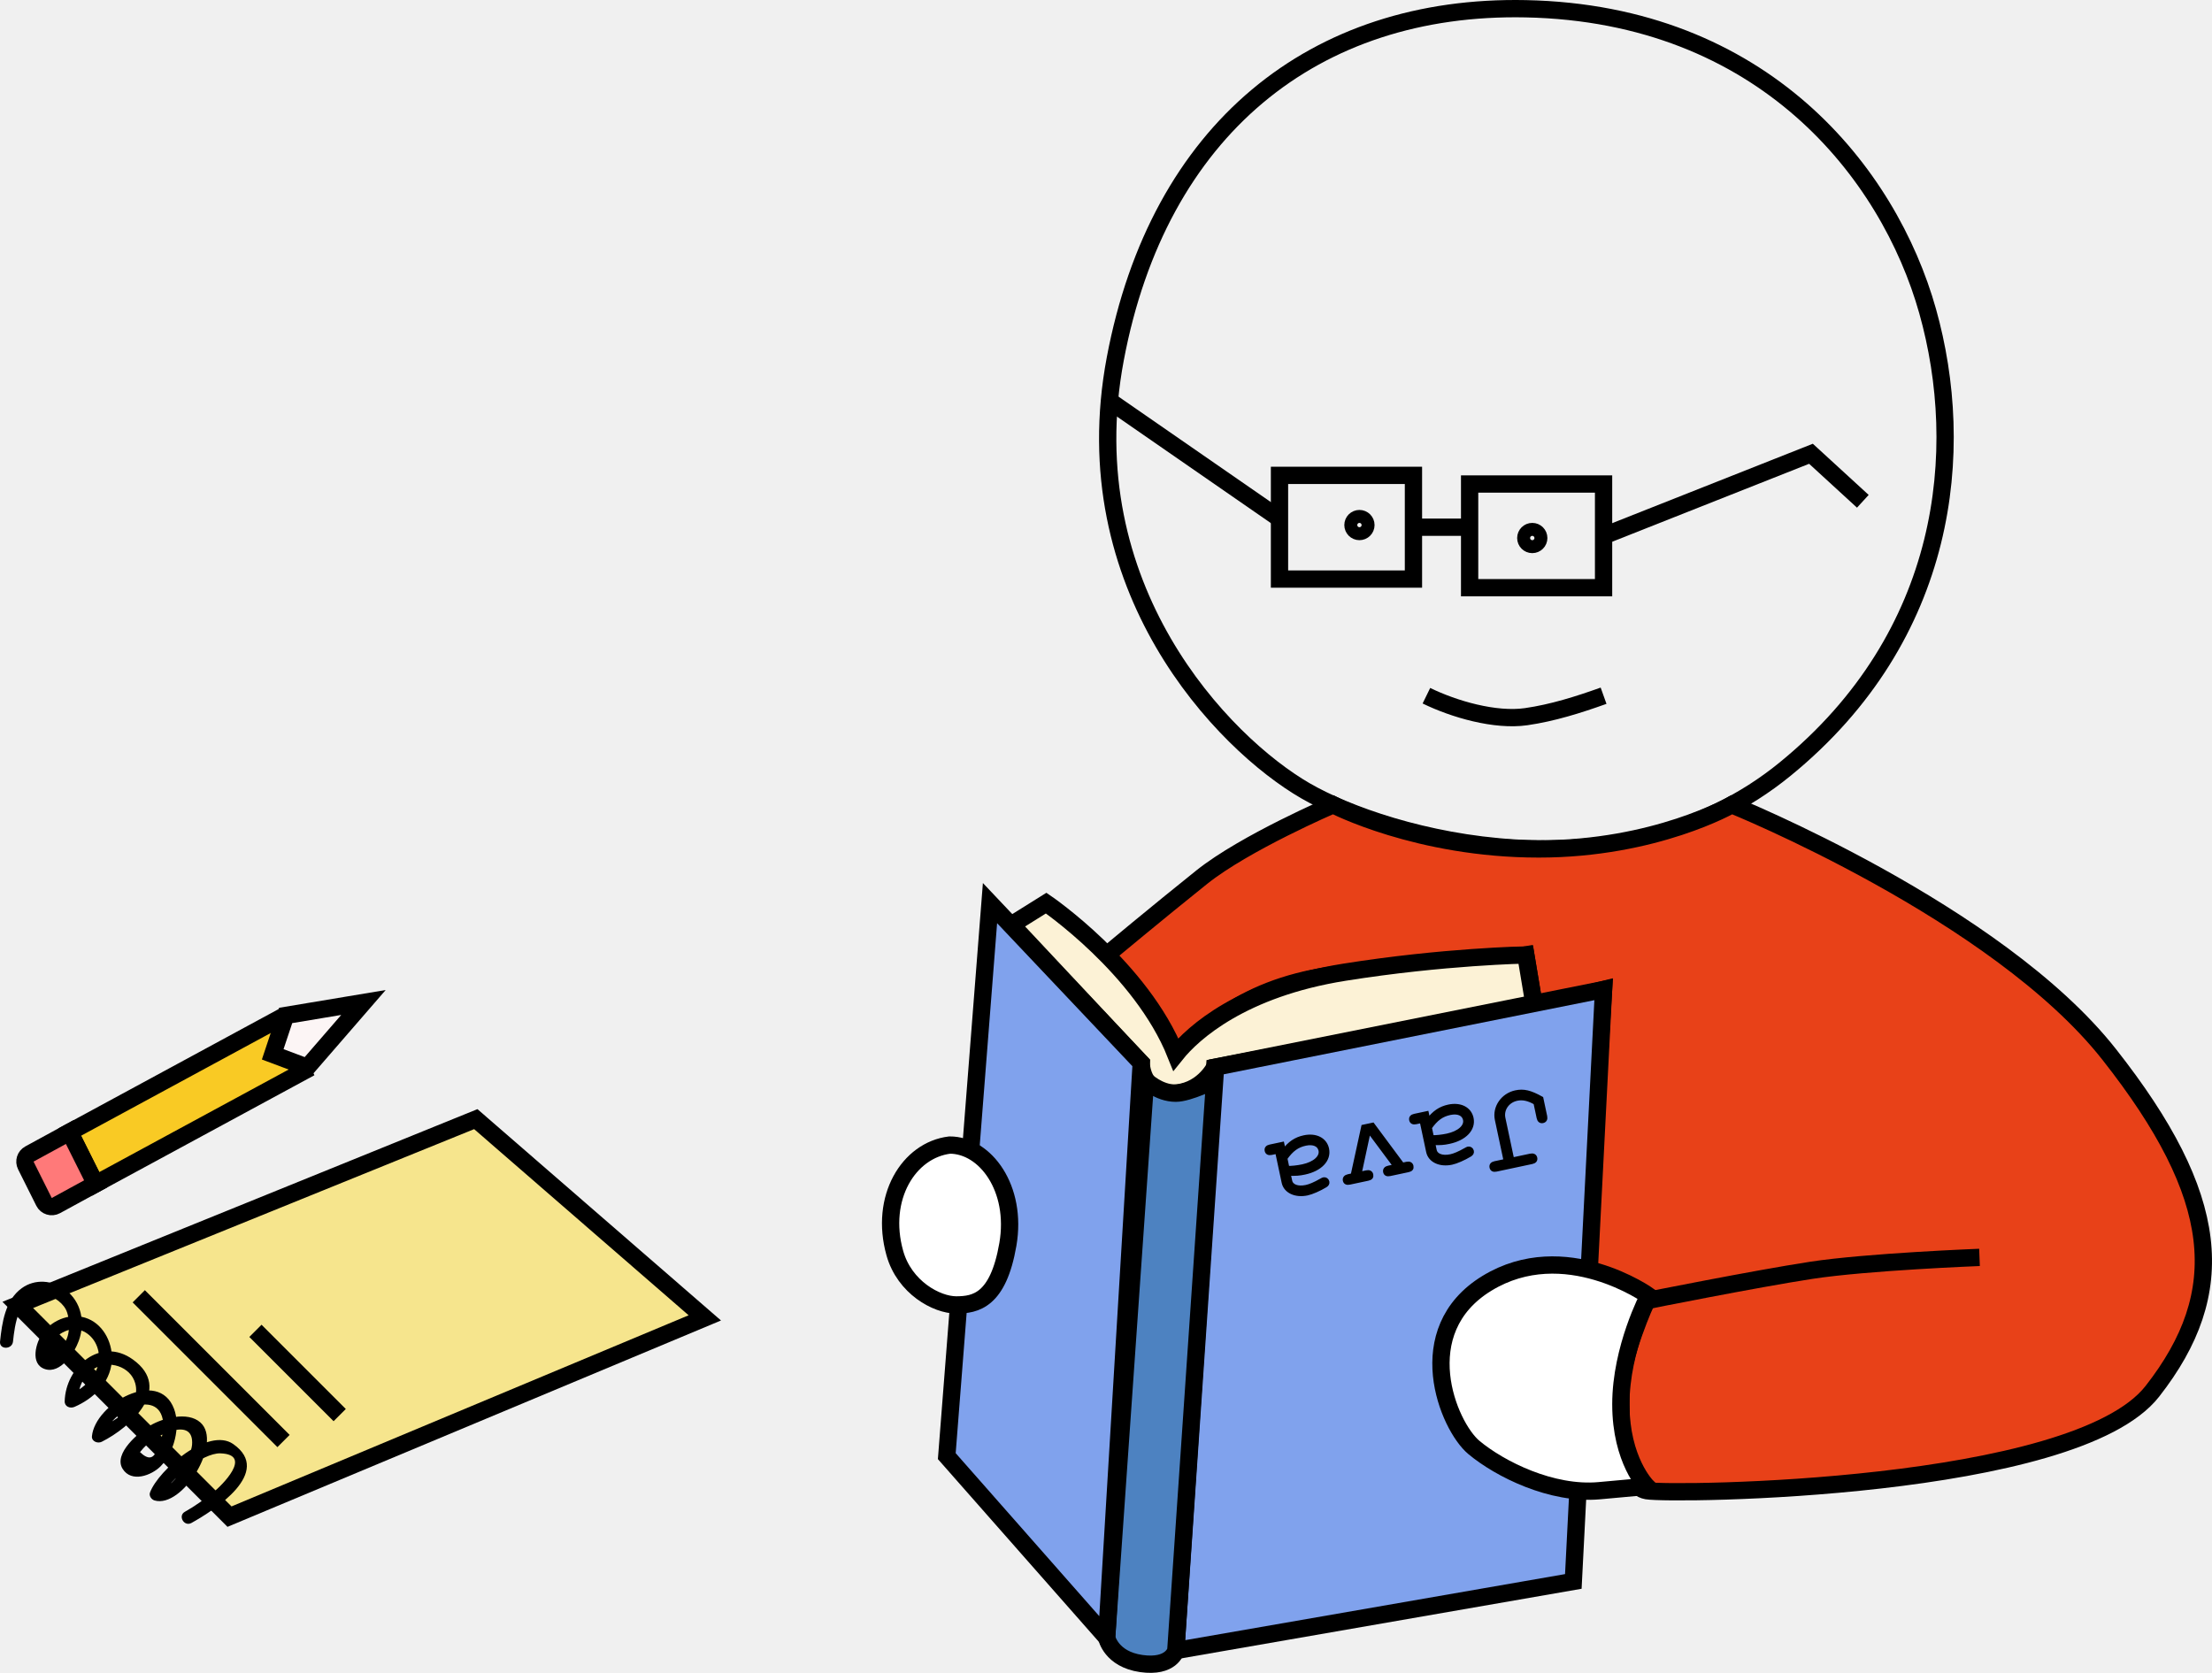
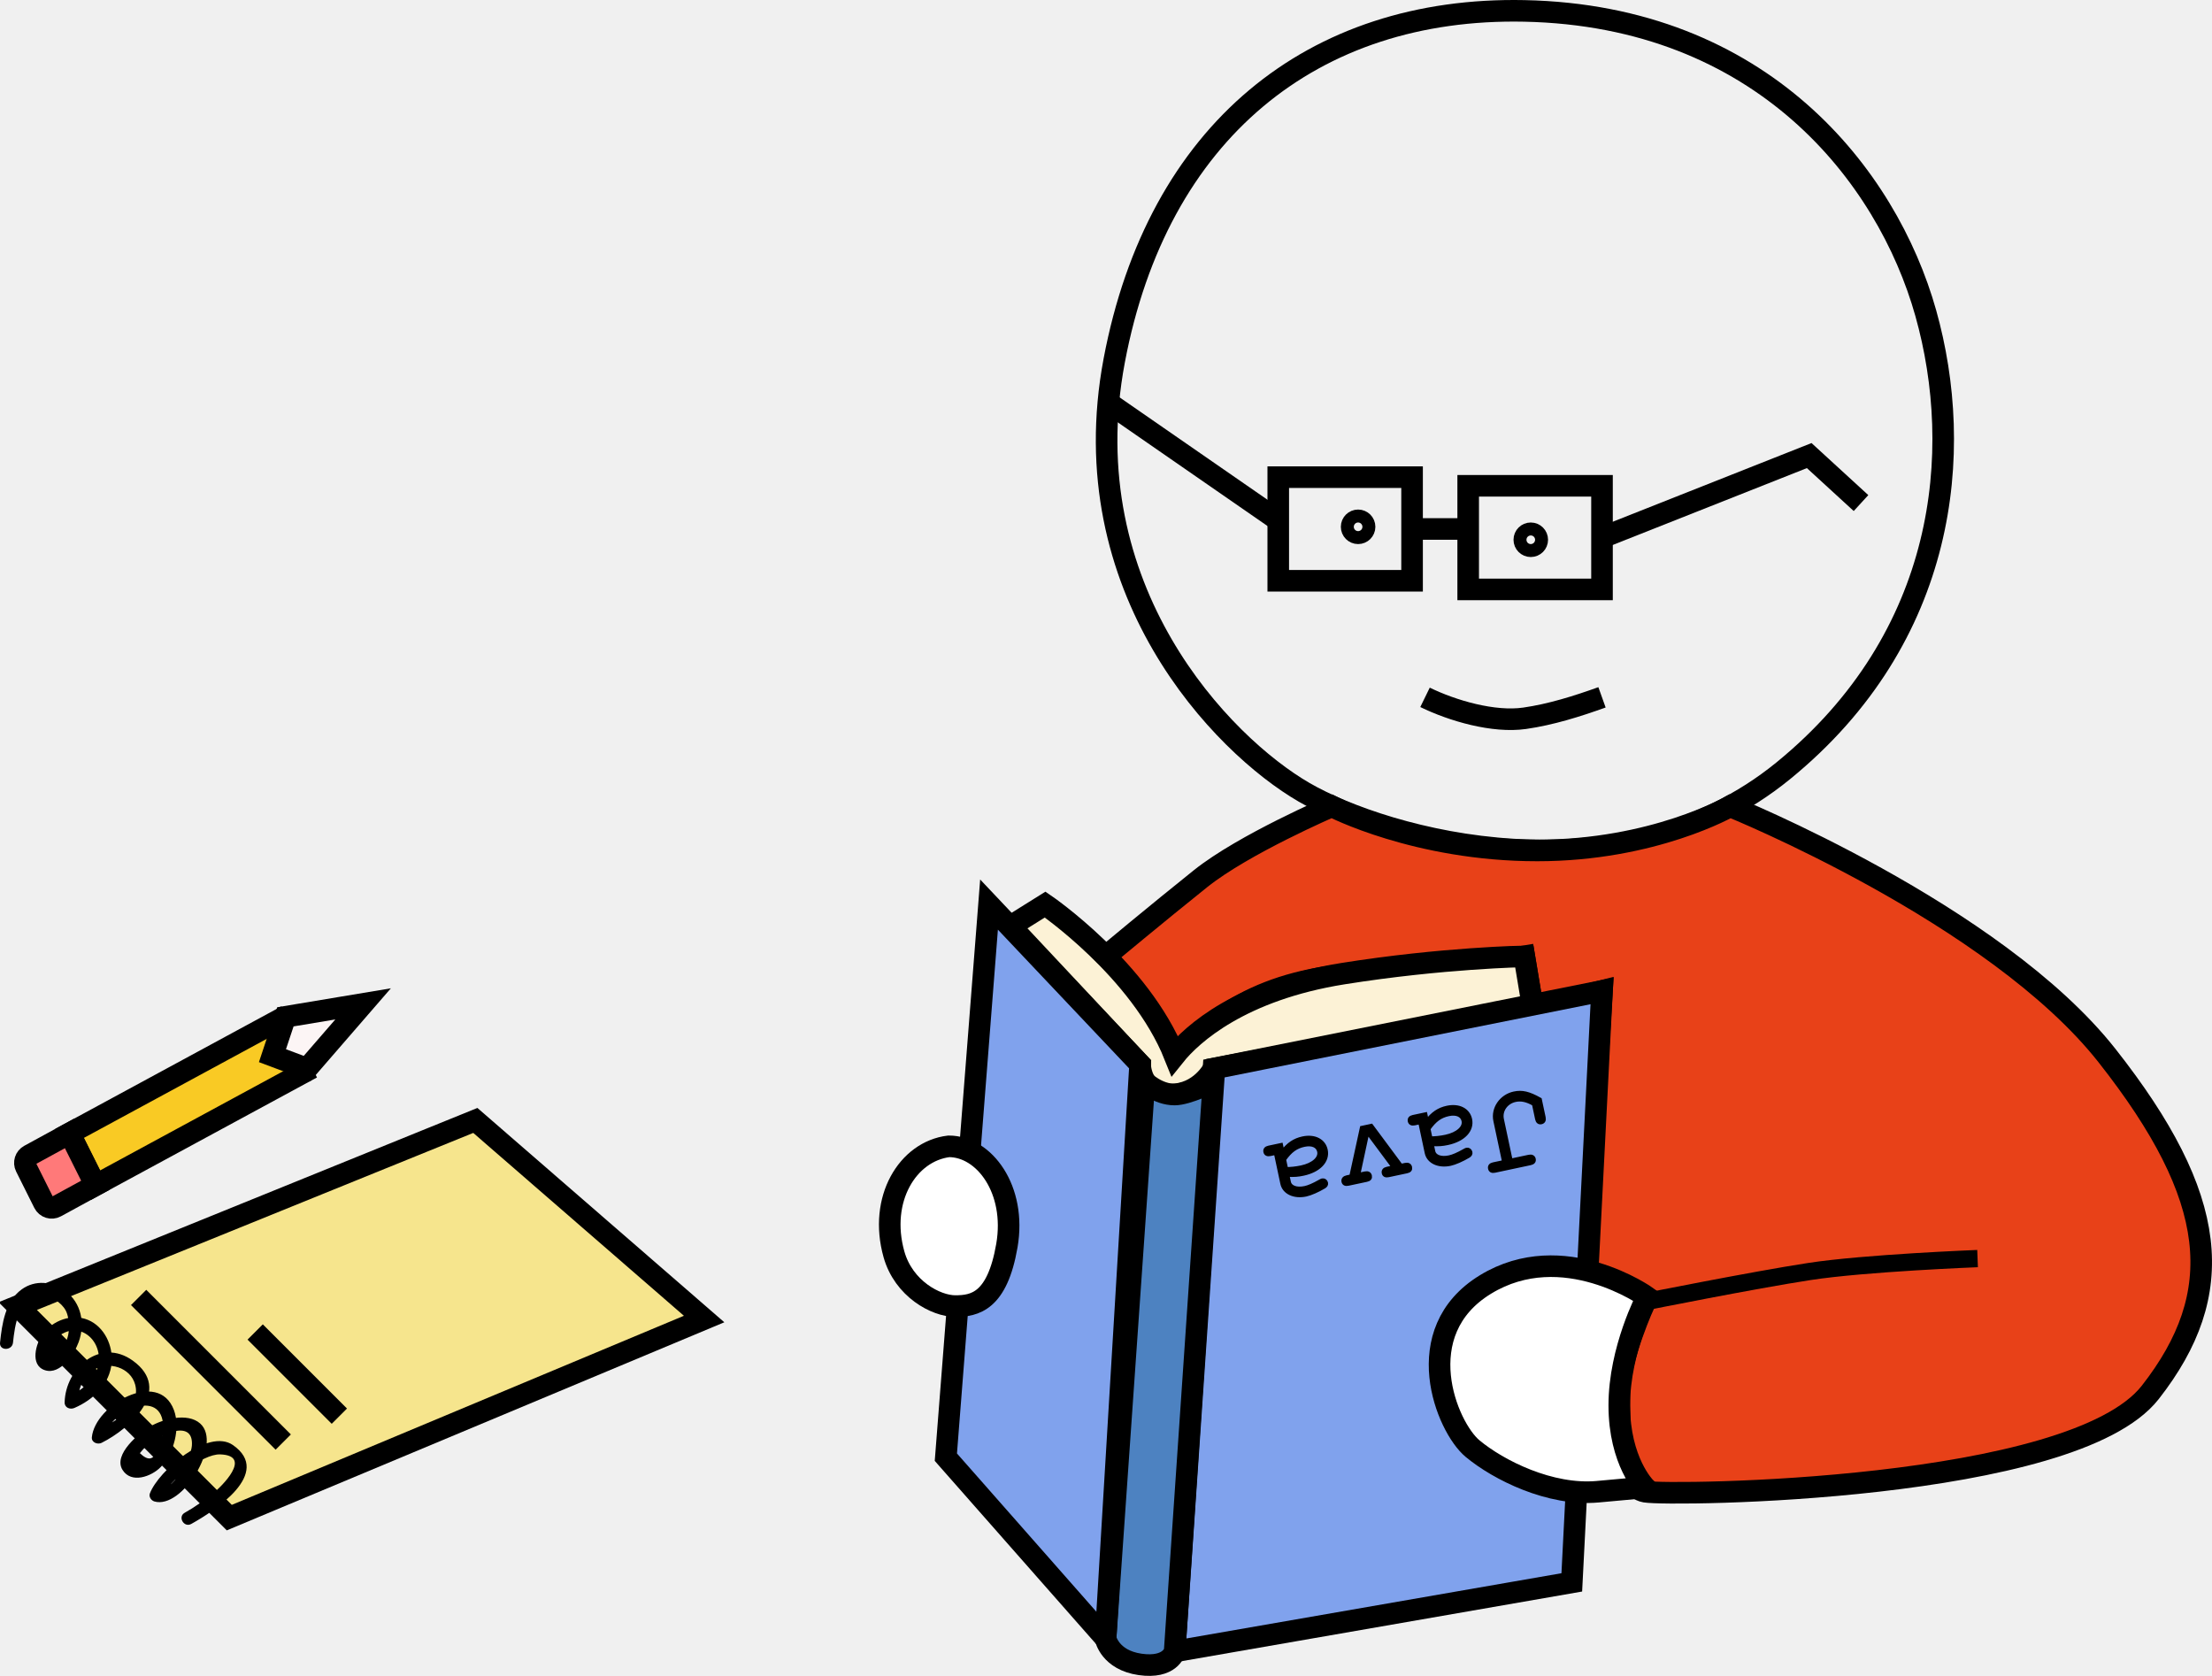
- <svg xmlns="http://www.w3.org/2000/svg" version="1.1" x="0px" y="0px" viewBox="0 0 511.922 387.186" style="enable-background:new 0 0 511.922 387.186;" xml:space="preserve">
+ <svg xmlns="http://www.w3.org/2000/svg" version="1.1" x="0px" y="0px" viewBox="0 0 512.422 388.186" style="enable-background:new 0 0 512.422 388.186;" xml:space="preserve">
  <style type="text/css">
- 	.st0{fill:none;stroke:#000000;stroke-width:4;stroke-miterlimit:10;}
- 	.st1{fill:#E84118;stroke:#000000;stroke-width:4;stroke-miterlimit:10;}
- 	.st2{fill:#FCF2D6;stroke:#000000;stroke-width:4;stroke-miterlimit:10;}
- 	.st3{fill:#80A2ED;stroke:#000000;stroke-width:4;stroke-miterlimit:10;}
- 	.st4{fill:#FFFFFF;stroke:#000000;stroke-width:4;stroke-miterlimit:10;}
- 	.st5{fill:#4D82C1;stroke:#000000;stroke-width:4;stroke-miterlimit:10;}
- 	.st6{stroke:#000000;stroke-miterlimit:10;}
- 	.st7{font-family:'Courier';}
- 	.st8{font-size:28.495px;}
- 	.st9{fill:#F6E58D;stroke:#000000;stroke-width:4;stroke-miterlimit:10;}
- 	.st10{fill:#F9CA24;stroke:#000000;stroke-width:4;stroke-miterlimit:10;}
- 	.st11{fill:#FF7979;stroke:#000000;stroke-width:4;stroke-miterlimit:10;}
- 	.st12{fill:#FCF5F5;stroke:#000000;stroke-width:4;stroke-miterlimit:10;}
+ 	.st0{fill:none;stroke:#000000;stroke-width:5;stroke-miterlimit:10;}
+ 	.st1{fill:#E84118;stroke:#000000;stroke-width:5;stroke-miterlimit:10;}
+ 	.st2{fill:none;stroke:#000000;stroke-width:4;stroke-miterlimit:10;}
+ 	.st3{fill:#FCF2D6;stroke:#000000;stroke-width:5;stroke-miterlimit:10;}
+ 	.st4{fill:#80A2ED;stroke:#000000;stroke-width:5;stroke-miterlimit:10;}
+ 	.st5{fill:#FFFFFF;stroke:#000000;stroke-width:5;stroke-miterlimit:10;}
+ 	.st6{fill:#4D82C1;stroke:#000000;stroke-width:5;stroke-miterlimit:10;}
+ 	.st7{stroke:#000000;stroke-miterlimit:10;}
+ 	.st8{font-family:'Courier';}
+ 	.st9{font-size:28.495px;}
+ 	.st10{fill:#F6E58D;stroke:#000000;stroke-width:5;stroke-miterlimit:10;}
+ 	.st11{fill:#F9CA24;stroke:#000000;stroke-width:5;stroke-miterlimit:10;}
+ 	.st12{fill:#FF7979;stroke:#000000;stroke-width:5;stroke-miterlimit:10;}
+ 	.st13{fill:#FCF5F5;stroke:#000000;stroke-width:5;stroke-miterlimit:10;}
</style>
  <g id="Layer_2">
-     <path class="st0" d="M353.114,2.025c54.989,1.122,84,38,93,70s5,75-33,106s-92,16-111,5s-54-47-44-100   C268.114,30.025,304.114,1.025,353.114,2.025z" />
-     <circle class="st0" cx="314.614" cy="121.525" r="1.5" />
-     <circle class="st0" cx="354.614" cy="124.525" r="1.5" />
-     <rect x="296.114" y="110.025" class="st0" width="31" height="24" />
-     <rect x="340.114" y="112.025" class="st0" width="31" height="24" />
-     <line class="st0" x1="327.114" y1="122.025" x2="340.114" y2="122.025" />
-     <polyline class="st0" points="371.114,124.025 419.114,105.025 431.114,116.025  " />
-     <line class="st0" x1="257.114" y1="93.025" x2="296.114" y2="120.025" />
-     <path class="st1" d="M308.523,186.265c0,0-20.409,8.76-30.409,16.76s-22,18-22,18s11,13,16,27c6-13,22-22,43-23s38-4,38-4l2,12   l16-4l-4,65c0,0,2,0,6,2s8,5,8,5s-6,13-6,21s0,22,6,23s99,0,117-23c18-23,16-45-10-78c-26-33-87.339-57.76-87.339-57.76   s-17.661,10.224-44.661,10.224C328.114,196.489,308.523,186.265,308.523,186.265z" />
-     <path class="st0" d="M458.114,291.025c0,0-26,1-39,3s-38,7-38,7" />
-     <path class="st0" d="M330.114,161.025c6.374,3.111,15.887,5.882,23.075,4.851c6.123-0.879,12.114-2.771,17.925-4.851" />
-     <path class="st2" d="M272.114,244.025c4-5,15.342-15.234,39-19c23.084-3.675,42-4,42-4l2,12l-74,14c0,0-3,6-10,6s-7-7-7-7l-30-32   l8-5C242.114,209.025,264.114,224.025,272.114,244.025z" />
-     <polygon class="st3" points="281.114,247.025 272.114,382.025 364.114,366.025 371.114,229.025  " />
-     <path class="st4" d="M381.544,299.906c0,0-19.43-13.881-37.43-2.881s-9,33-3,38s18,11,29,10s11-1,11-1s-6-6-6-19   S381.544,299.906,381.544,299.906z" />
-     <path class="st5" d="M265.114,250.025c0,0,3,3,7,3c3,0,9-3,9-3l-9,132c0,0-1,4-8,3s-8-6-8-6L265.114,250.025z" />
-     <polygon class="st3" points="264.114,246.025 229.114,209.025 219.114,337.025 256.114,379.025  " />
+     <path class="st0" d="M353.114,2.525c54.989,1.122,84,38,93,70s5,75-33,106s-92,16-111,5s-54-47-44-100   C268.114,30.525,304.114,1.525,353.114,2.525z" />
+     <circle class="st0" cx="314.614" cy="122.025" r="1.5" />
+     <circle class="st0" cx="354.614" cy="125.025" r="1.5" />
+     <rect x="296.114" y="110.525" class="st0" width="31" height="24" />
+     <rect x="340.114" y="112.525" class="st0" width="31" height="24" />
+     <line class="st0" x1="327.114" y1="122.525" x2="340.114" y2="122.525" />
+     <polyline class="st0" points="371.114,124.525 419.114,105.525 431.114,116.525  " />
+     <line class="st0" x1="257.114" y1="93.525" x2="296.114" y2="120.525" />
+     <path class="st1" d="M308.523,186.765c0,0-20.409,8.76-30.409,16.76s-22,18-22,18s11,13,16,27c6-13,22-22,43-23s38-4,38-4l2,12   l16-4l-4,65c0,0,2,0,6,2s8,5,8,5s-6,13-6,21s0,22,6,23s99,0,117-23c18-23,16-45-10-78c-26-33-87.339-57.76-87.339-57.76   s-17.661,10.224-44.661,10.224C328.114,196.989,308.523,186.765,308.523,186.765z" />
+     <path class="st2" d="M458.114,291.525c0,0-26,1-39,3s-38,7-38,7" />
+     <path class="st0" d="M330.114,161.525c6.374,3.111,15.887,5.882,23.075,4.851c6.123-0.879,12.114-2.771,17.925-4.851" />
+     <path class="st3" d="M272.114,244.525c4-5,15.342-15.234,39-19c23.084-3.675,42-4,42-4l2,12l-74,14c0,0-3,6-10,6s-7-7-7-7l-30-32   l8-5C242.114,209.525,264.114,224.525,272.114,244.525z" />
+     <polygon class="st4" points="281.114,247.525 272.114,382.525 364.114,366.525 371.114,229.525  " />
+     <path class="st5" d="M381.544,300.406c0,0-19.43-13.881-37.43-2.881s-9,33-3,38s18,11,29,10s11-1,11-1s-6-6-6-19   S381.544,300.406,381.544,300.406z" />
+     <path class="st6" d="M265.114,250.525c0,0,3,3,7,3c3,0,9-3,9-3l-9,132c0,0-1,4-8,3s-8-6-8-6L265.114,250.525z" />
+     <polygon class="st4" points="264.114,246.525 229.114,209.525 219.114,337.525 256.114,379.525  " />
  </g>
  <g id="Layer_3">
-     <path class="st4" d="M219.795,265.025c8.223,0,15.698,10,13.455,23s-7.475,14-11.96,14s-11.96-4-14.203-12   C203.505,277.249,210.273,266.183,219.795,265.025z" />
+     <path class="st5" d="M219.795,265.525c8.223,0,15.698,10,13.455,23s-7.475,14-11.96,14s-11.96-4-14.203-12   C203.505,277.749,210.273,266.683,219.795,265.525z" />
  </g>
  <g id="Layer_4">
-     <text transform="matrix(-0.9781 0.2079 -0.2079 -0.9781 358.4444 251.6848)" class="st6 st7 st8">Java</text>
-     <polygon class="st9" points="4.114,302.025 53.114,351.025 163.114,305.025 110.114,259.025  " />
+     <text transform="matrix(-0.9782 0.2079 -0.2079 -0.9782 358.4387 252.1512)" class="st7 st8 st9">Java</text>
+     <polygon class="st10" points="4.114,302.525 53.114,351.525 163.114,305.525 110.114,259.525  " />
    <g>
      <g>
-         <path d="M3.01,310.503c0.408-3.842,1.253-10.684,6.507-10.891c2.165-0.085,4.672,1.546,5.692,3.404     c1.063,1.934,1.266,6.92-0.947,8.417c-0.548,1.517-1.359,1.379-2.433-0.413c0.86-1.5,2.125-2.537,3.795-3.112     c2.983-0.949,5.87,0.983,6.874,3.858c1.815,5.194-2.417,9.388-6.784,11.274c0.752,0.432,1.505,0.863,2.257,1.295     c0.075-2.997,1.202-5.955,3.883-7.591c3.289-2.006,8.349-0.531,9.445,3.433c1.519,5.499-5.376,8.995-9.279,10.94     c0.752,0.432,1.505,0.863,2.257,1.295c0.553-5.702,13.51-12.012,13.534-2.261c0.004,1.647-0.687,3.87-1.478,5.29     c-0.727,2.27-2.039,2.486-3.934,0.65c0.509-0.632,1.057-1.228,1.645-1.787c2.164-2.042,10.919-6.644,10.405,0.097     c-0.211,2.765-4.521,10.978-7.888,9.987c0.349,0.615,0.698,1.23,1.048,1.845c1.343-3.593,9.263-10.001,13.398-9.854     c7.673,0.273,0.207,7.561-1.655,9.02c-2.081,1.631-4.246,3.216-6.562,4.501c-1.689,0.937-0.177,3.529,1.514,2.59     c5.397-2.994,18.933-11.759,9.678-18.257c-5.745-4.033-17.317,5.992-19.266,11.202c-0.288,0.769,0.325,1.632,1.048,1.845     c6.458,1.901,15.85-13.395,10.607-18.053c-2.946-2.617-8.694-1.03-11.646,0.729c-2.425,1.445-8.569,6.415-6.353,9.996     c2.045,3.306,6.72,1.534,8.822-0.603c3.073-3.123,4.651-9.106,3.086-13.265c-3.587-9.531-18.274-1.189-19.002,6.325     c-0.118,1.219,1.338,1.753,2.257,1.295c6.624-3.301,16.584-12.278,7.245-19.027c-7.506-5.424-15.608,1.687-15.808,9.654     c-0.031,1.248,1.272,1.72,2.257,1.295c4.352-1.879,8.212-5.486,8.639-10.474c0.339-3.956-1.68-8.336-5.476-9.919     c-3.725-1.553-8.127,0.1-10.477,3.249c-1.596,2.139-3.07,7.242,0.497,8.4c3.599,1.169,6.839-3.829,7.813-6.52     c1.546-4.274,0.641-9.081-3.121-11.865c-2.976-2.202-6.983-2.568-10.052-0.357c-3.859,2.78-4.577,7.979-5.042,12.358     C-0.194,312.421,2.808,312.407,3.01,310.503L3.01,310.503z" />
+         <path d="M3.01,311.003c0.408-3.842,1.253-10.684,6.507-10.891c2.165-0.085,4.672,1.546,5.692,3.404     c1.063,1.934,1.266,6.92-0.947,8.417c-0.548,1.517-1.359,1.379-2.433-0.413c0.86-1.5,2.125-2.537,3.795-3.112     c2.983-0.949,5.87,0.983,6.874,3.858c1.815,5.194-2.417,9.388-6.784,11.274c0.752,0.432,1.505,0.863,2.257,1.295     c0.075-2.997,1.202-5.955,3.883-7.591c3.289-2.006,8.349-0.531,9.445,3.433c1.519,5.499-5.376,8.995-9.279,10.94     c0.752,0.432,1.505,0.863,2.257,1.295c0.553-5.702,13.51-12.012,13.534-2.261c0.004,1.647-0.687,3.87-1.478,5.29     c-0.727,2.27-2.039,2.486-3.934,0.65c0.509-0.632,1.057-1.228,1.645-1.787c2.164-2.042,10.919-6.644,10.405,0.097     c-0.211,2.765-4.521,10.978-7.888,9.987c0.349,0.615,0.698,1.23,1.048,1.845c1.343-3.593,9.263-10.001,13.398-9.854     c7.673,0.273,0.207,7.561-1.655,9.02c-2.081,1.631-4.246,3.216-6.562,4.501c-1.689,0.937-0.177,3.529,1.514,2.59     c5.397-2.994,18.933-11.759,9.678-18.257c-5.745-4.033-17.317,5.992-19.266,11.202c-0.288,0.769,0.325,1.632,1.048,1.845     c6.458,1.901,15.85-13.395,10.607-18.053c-2.946-2.617-8.694-1.03-11.646,0.729c-2.425,1.445-8.569,6.415-6.353,9.996     c2.045,3.306,6.72,1.534,8.822-0.603c3.073-3.123,4.651-9.106,3.086-13.265c-3.587-9.531-18.274-1.189-19.002,6.325     c-0.118,1.219,1.338,1.753,2.257,1.295c6.624-3.301,16.584-12.278,7.245-19.027c-7.506-5.424-15.608,1.687-15.808,9.654     c-0.031,1.248,1.272,1.72,2.257,1.295c4.352-1.879,8.212-5.486,8.639-10.474c0.339-3.956-1.68-8.336-5.476-9.919     c-3.725-1.553-8.127,0.1-10.477,3.249c-1.596,2.139-3.07,7.242,0.497,8.4c3.599,1.169,6.839-3.829,7.813-6.52     c1.546-4.274,0.641-9.081-3.121-11.865c-2.976-2.202-6.983-2.568-10.052-0.357c-3.859,2.78-4.577,7.979-5.042,12.358     C-0.194,312.921,2.808,312.907,3.01,311.003L3.01,311.003z" />
      </g>
    </g>
-     <line class="st9" x1="32.114" y1="300.025" x2="65.614" y2="333.525" />
-     <line class="st9" x1="59.114" y1="308.025" x2="78.614" y2="327.525" />
-     <polygon class="st10" points="70.114,248.025 22.114,274.025 16.114,262.025 64.114,236.025  " />
-     <path class="st11" d="M16.114,262.025l6,12l-9.18,5.007c-0.994,0.542-2.24,0.152-2.747-0.861l-4.21-8.42   c-0.482-0.963-0.114-2.135,0.831-2.65L16.114,262.025z" />
-     <polygon class="st12" points="66.114,235.025 84.114,232.025 71.114,247.025 63.114,244.025  " />
+     <line class="st10" x1="32.114" y1="300.525" x2="65.614" y2="334.025" />
+     <line class="st10" x1="59.114" y1="308.525" x2="78.614" y2="328.025" />
+     <polygon class="st11" points="70.114,248.525 22.114,274.525 16.114,262.525 64.114,236.525  " />
+     <path class="st12" d="M16.114,262.525l6,12l-9.18,5.007c-0.994,0.542-2.24,0.152-2.747-0.861l-4.21-8.42   c-0.482-0.963-0.114-2.135,0.831-2.65L16.114,262.525z" />
+     <polygon class="st13" points="66.114,235.525 84.114,232.525 71.114,247.525 63.114,244.525  " />
  </g>
</svg>
